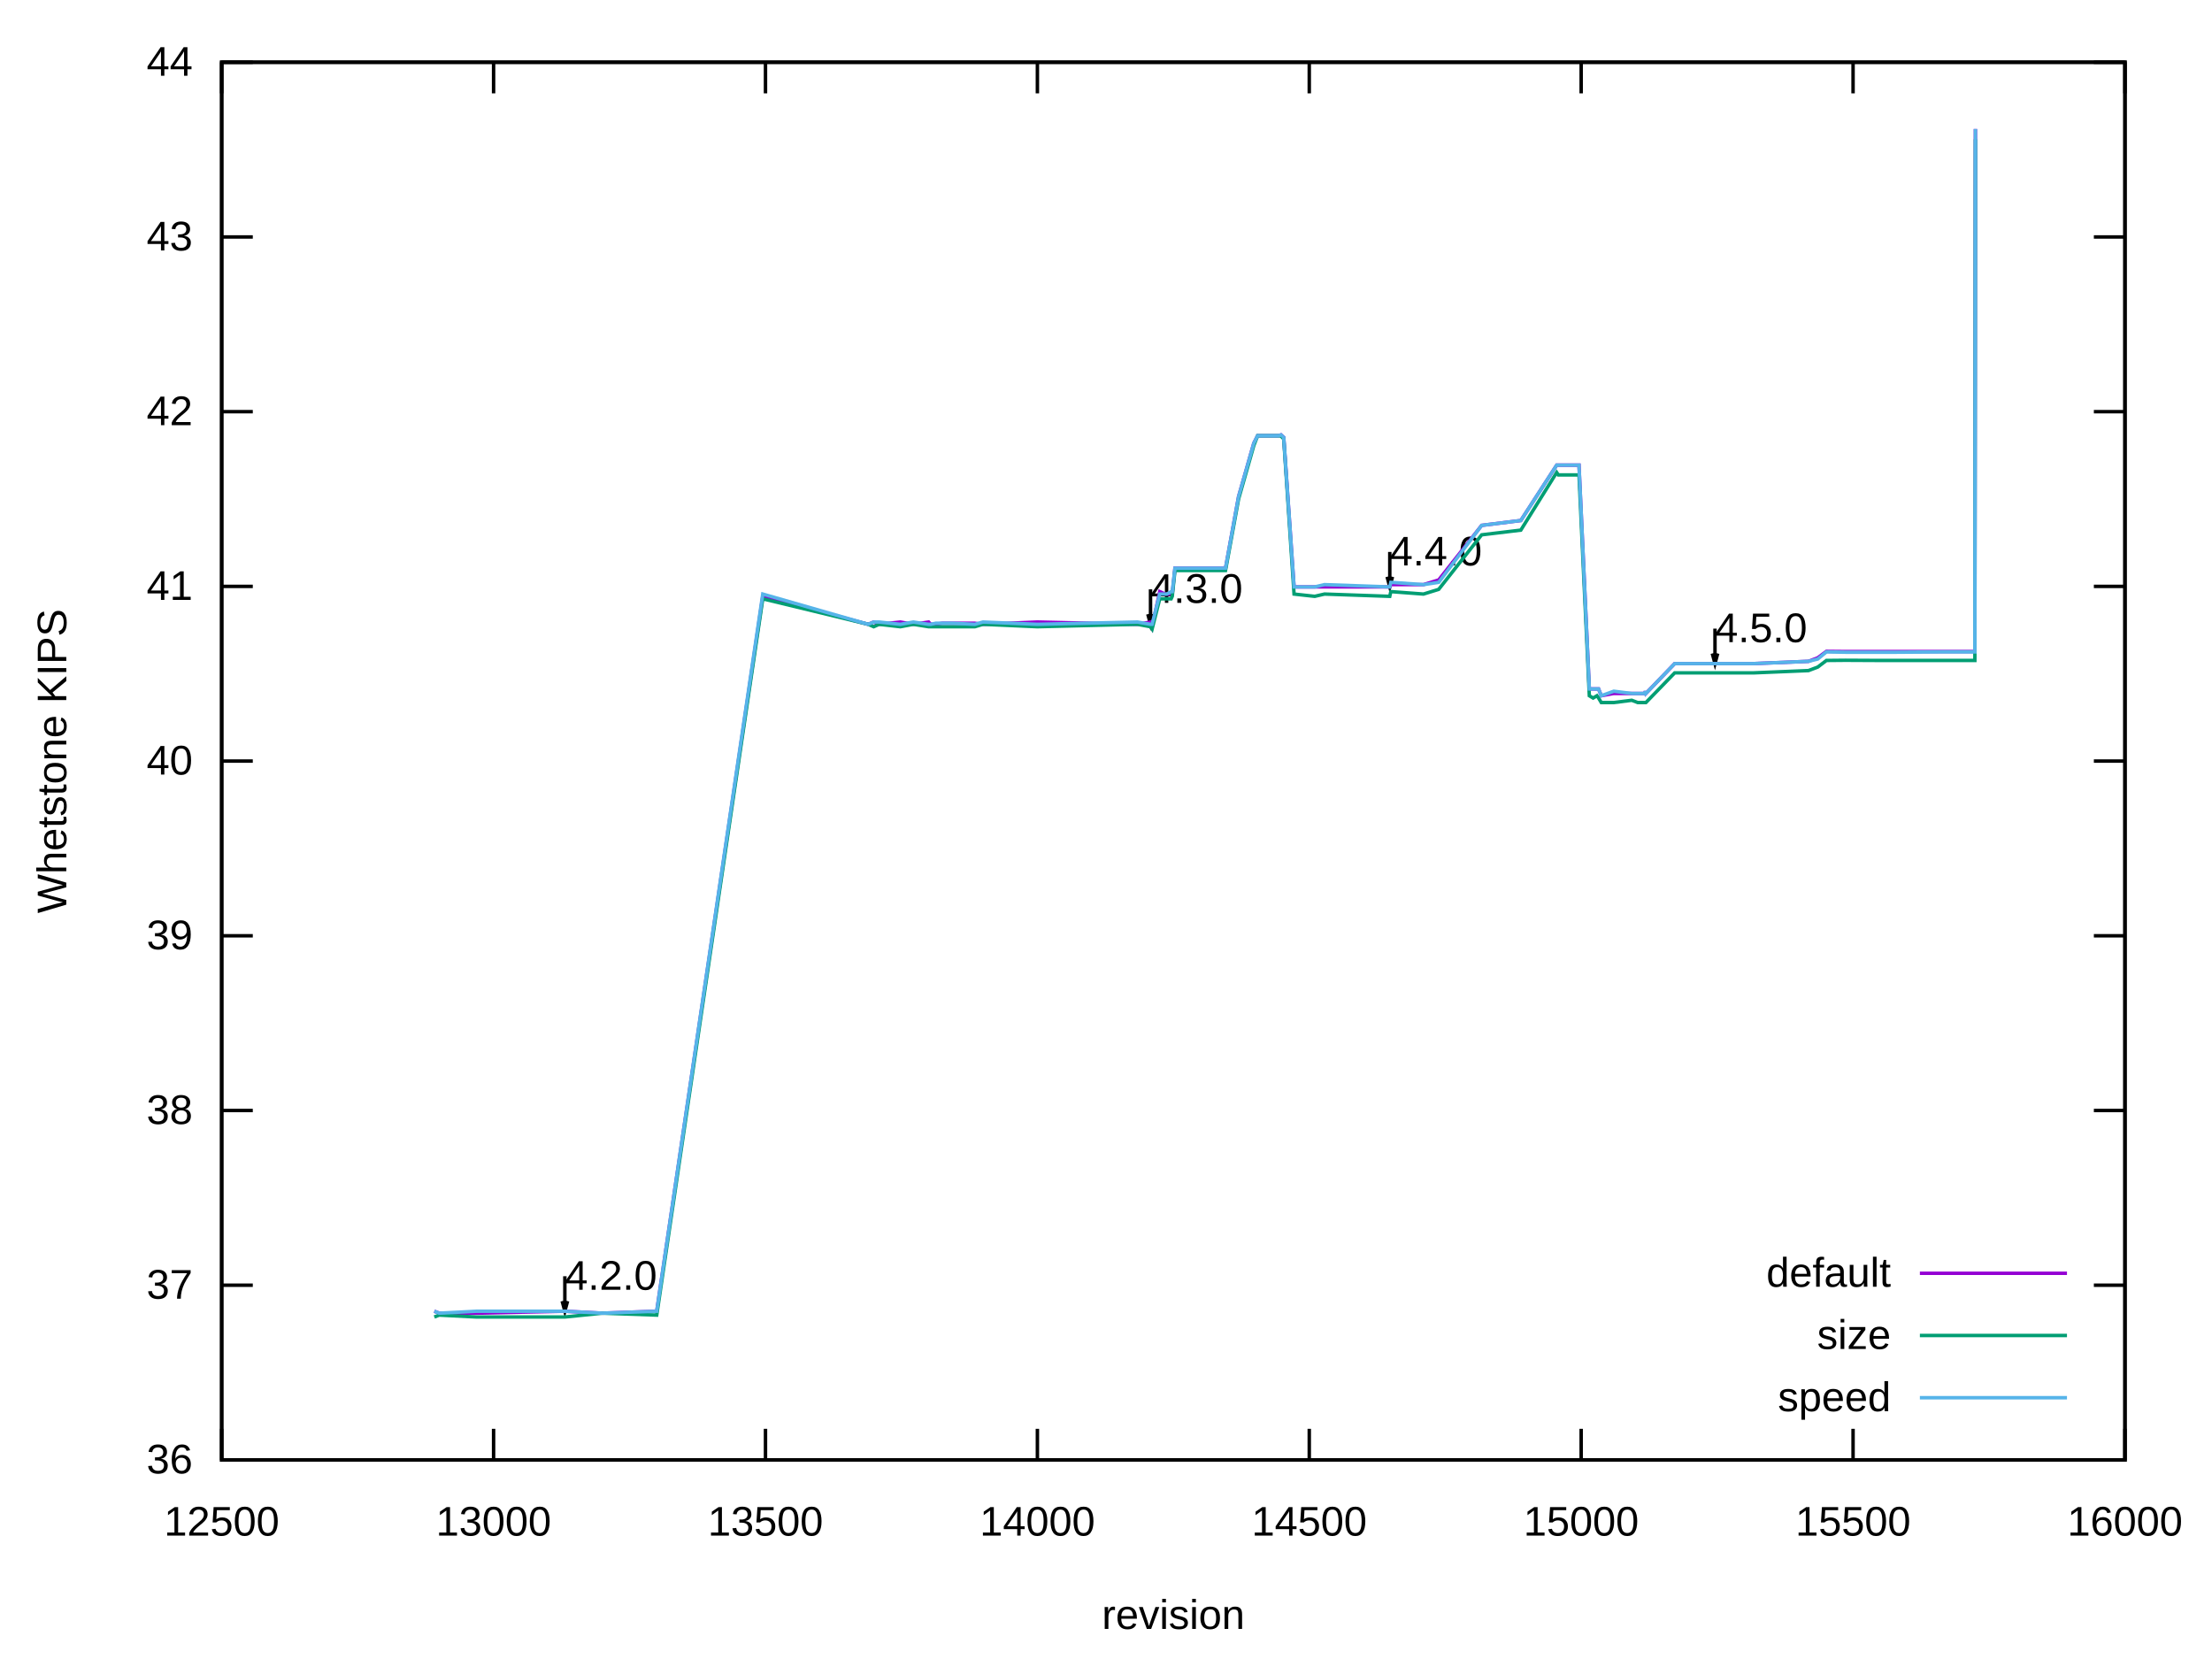
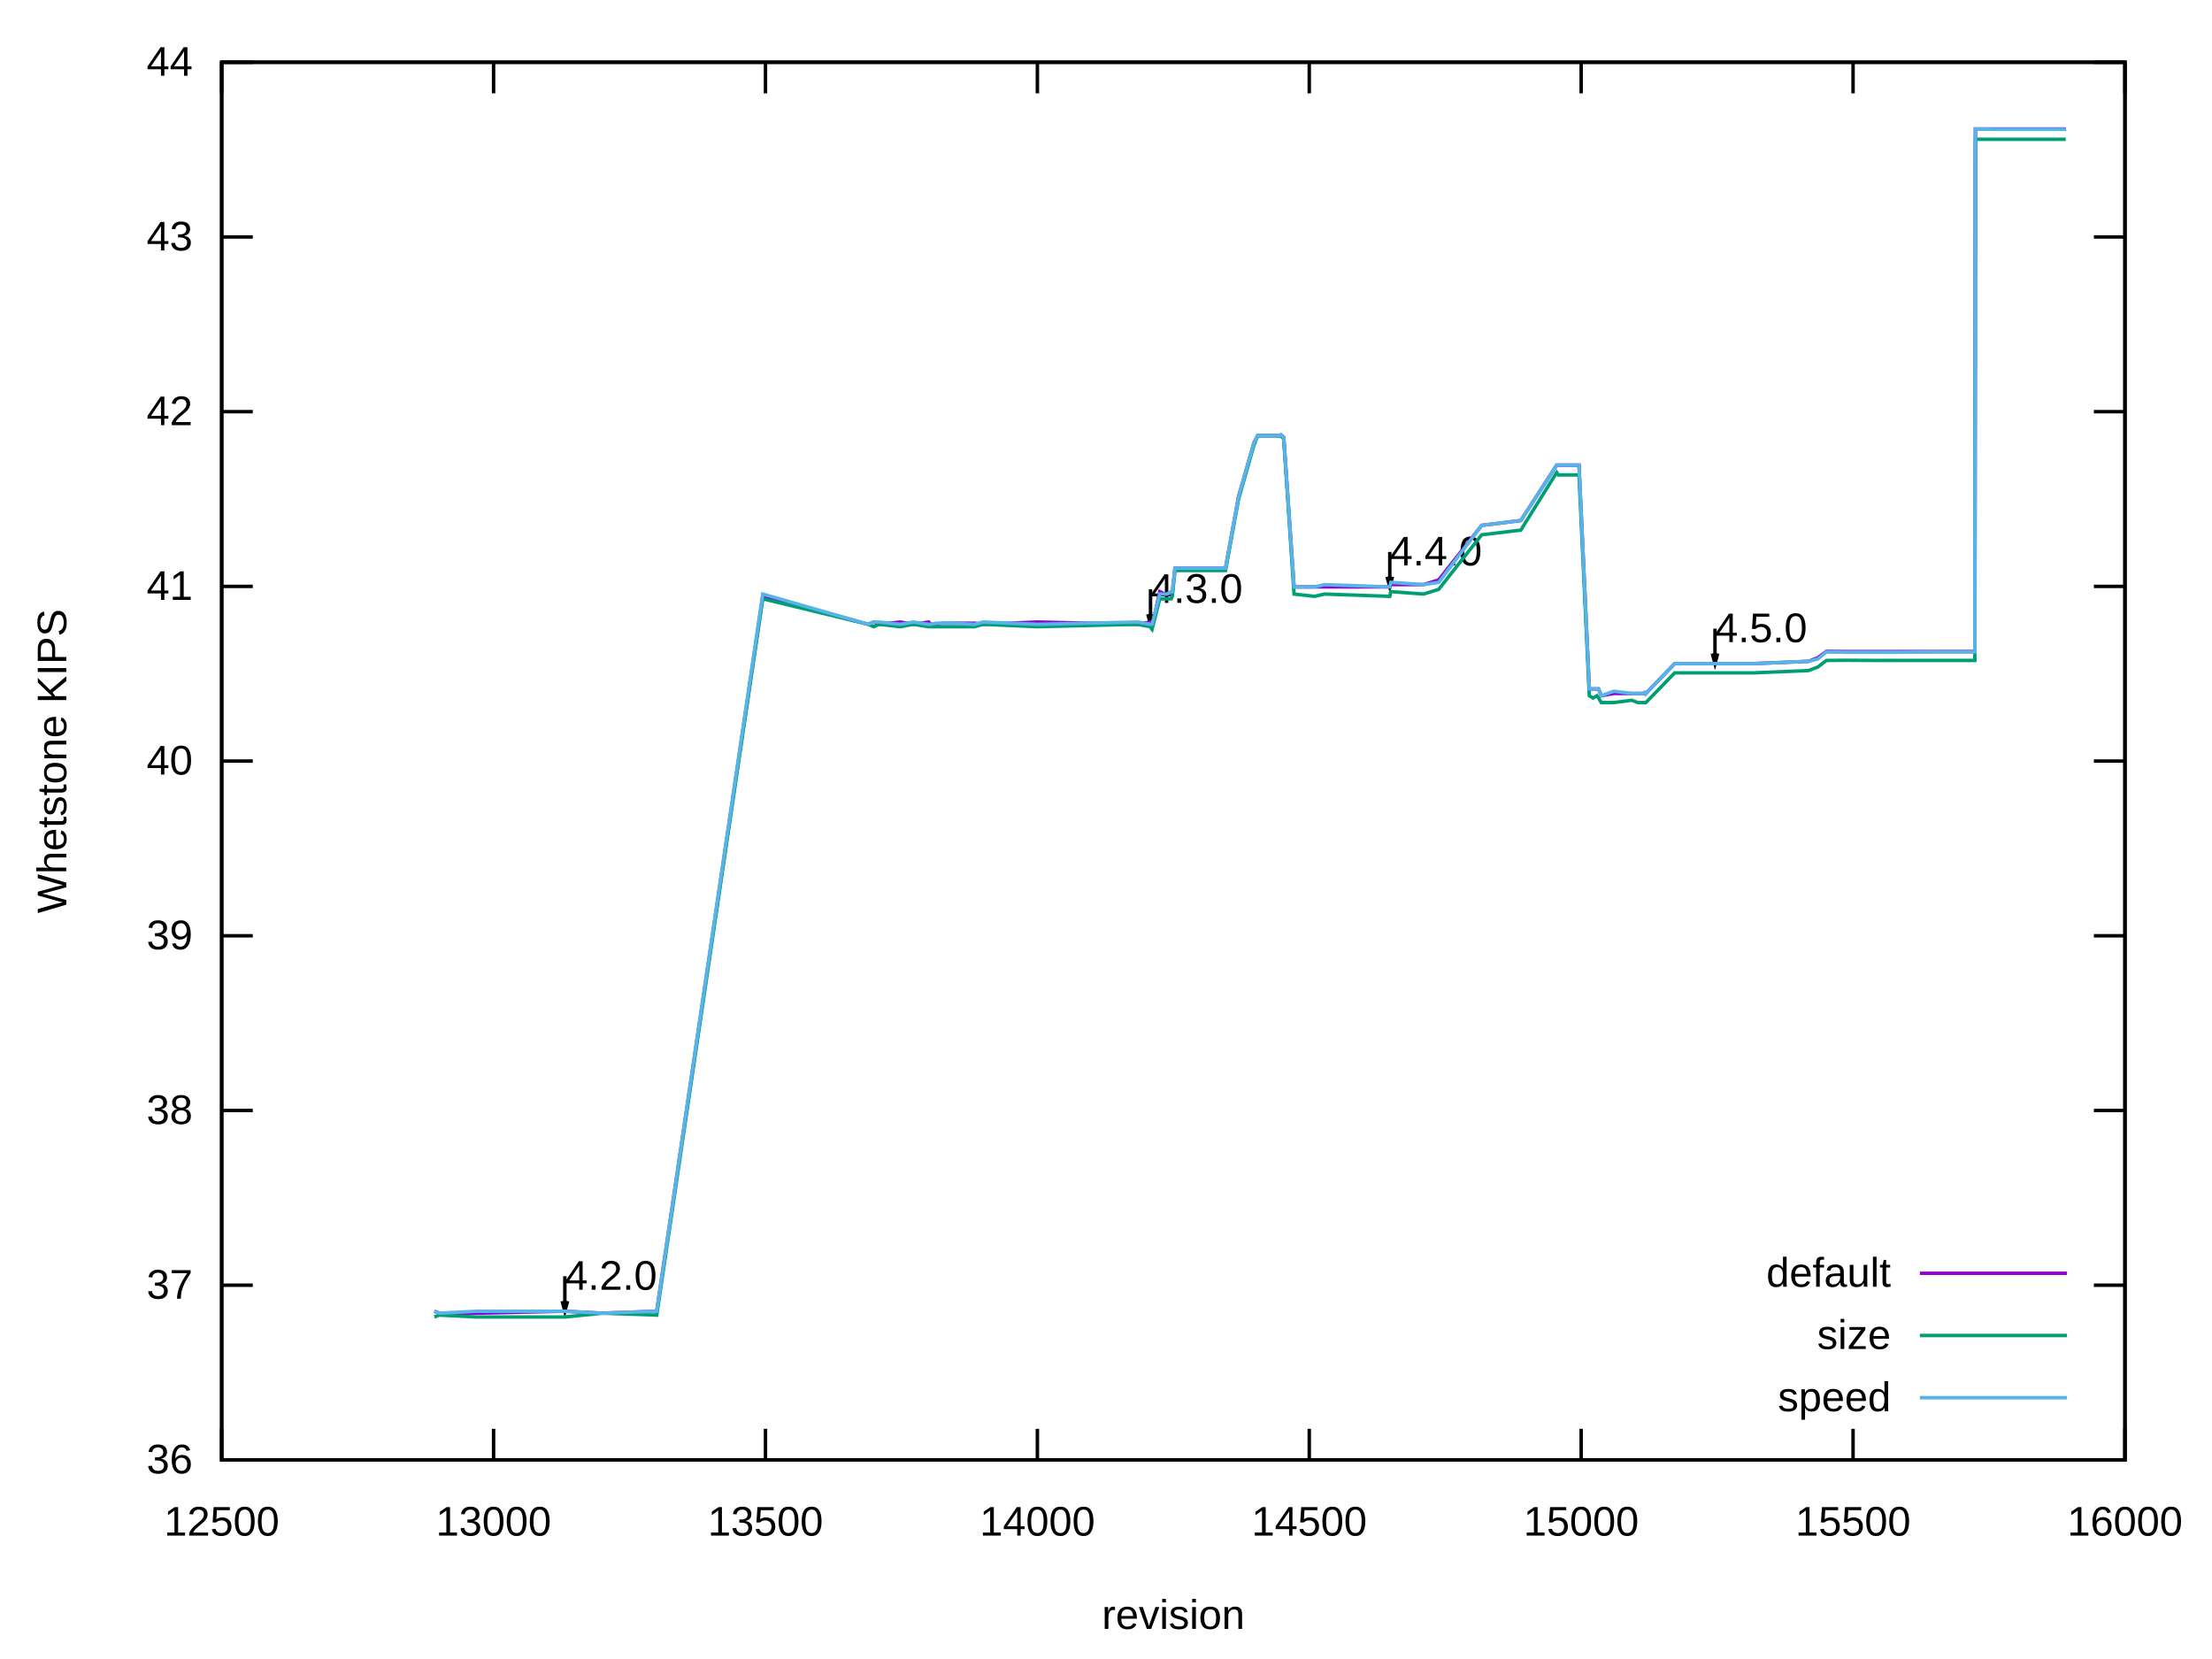
<svg xmlns="http://www.w3.org/2000/svg" xmlns:xlink="http://www.w3.org/1999/xlink" width="640" height="480" viewBox="0 0 640 480">
  <g id="gnuplot_canvas">
    <rect x="0" y="0" width="640" height="480" fill="none" />
    <defs>
      <circle id="gpDot" r="0.5" stroke-width="0.5" stroke="currentColor" />
      <path id="gpPt0" stroke-width="0.222" stroke="currentColor" d="M-1,0 h2 M0,-1 v2" />
      <path id="gpPt1" stroke-width="0.222" stroke="currentColor" d="M-1,-1 L1,1 M1,-1 L-1,1" />
      <path id="gpPt2" stroke-width="0.222" stroke="currentColor" d="M-1,0 L1,0 M0,-1 L0,1 M-1,-1 L1,1 M-1,1 L1,-1" />
      <rect id="gpPt3" stroke-width="0.222" stroke="currentColor" x="-1" y="-1" width="2" height="2" />
      <rect id="gpPt4" stroke-width="0.222" stroke="currentColor" fill="currentColor" x="-1" y="-1" width="2" height="2" />
      <circle id="gpPt5" stroke-width="0.222" stroke="currentColor" cx="0" cy="0" r="1" />
      <use xlink:href="#gpPt5" id="gpPt6" fill="currentColor" stroke="none" />
      <path id="gpPt7" stroke-width="0.222" stroke="currentColor" d="M0,-1.33 L-1.33,0.67 L1.33,0.67 z" />
      <use xlink:href="#gpPt7" id="gpPt8" fill="currentColor" stroke="none" />
      <use xlink:href="#gpPt7" id="gpPt9" stroke="currentColor" transform="rotate(180)" />
      <use xlink:href="#gpPt9" id="gpPt10" fill="currentColor" stroke="none" />
      <use xlink:href="#gpPt3" id="gpPt11" stroke="currentColor" transform="rotate(45)" />
      <use xlink:href="#gpPt11" id="gpPt12" fill="currentColor" stroke="none" />
      <path id="gpPt13" stroke-width="0.222" stroke="currentColor" d="M0,1.330 L1.265,0.411 L0.782,-1.067 L-0.782,-1.076 L-1.265,0.411 z" />
      <use xlink:href="#gpPt13" id="gpPt14" fill="currentColor" stroke="none" />
      <filter id="textbox" filterUnits="objectBoundingBox" x="0" y="0" height="1" width="1">
        <feFlood flood-color="white" flood-opacity="1" result="bgnd" />
        <feComposite in="SourceGraphic" in2="bgnd" operator="atop" />
      </filter>
      <filter id="greybox" filterUnits="objectBoundingBox" x="0" y="0" height="1" width="1">
        <feFlood flood-color="lightgrey" flood-opacity="1" result="grey" />
        <feComposite in="SourceGraphic" in2="grey" operator="atop" />
      </filter>
    </defs>
    <g fill="none" color="white" stroke="currentColor" stroke-width="1.00" stroke-linecap="butt" stroke-linejoin="miter">
</g>
    <g fill="none" color="black" stroke="currentColor" stroke-width="1.00" stroke-linecap="butt" stroke-linejoin="miter">
      <path stroke="black" d="M64.14,422.40 L73.14,422.40 M614.82,422.40 L605.82,422.40  " />
      <g transform="translate(55.75,426.30)" stroke="none" fill="black" font-family="Arial" font-size="12.00" text-anchor="end">
        <text>
          <tspan font-family="Arial"> 36</tspan>
        </text>
      </g>
    </g>
    <g fill="none" color="black" stroke="currentColor" stroke-width="1.00" stroke-linecap="butt" stroke-linejoin="miter">
      <path stroke="black" d="M64.14,371.85 L73.14,371.85 M614.82,371.85 L605.82,371.85  " />
      <g transform="translate(55.75,375.75)" stroke="none" fill="black" font-family="Arial" font-size="12.00" text-anchor="end">
        <text>
          <tspan font-family="Arial"> 37</tspan>
        </text>
      </g>
    </g>
    <g fill="none" color="black" stroke="currentColor" stroke-width="1.00" stroke-linecap="butt" stroke-linejoin="miter">
      <path stroke="black" d="M64.14,321.30 L73.14,321.30 M614.82,321.30 L605.82,321.30  " />
      <g transform="translate(55.75,325.20)" stroke="none" fill="black" font-family="Arial" font-size="12.00" text-anchor="end">
        <text>
          <tspan font-family="Arial"> 38</tspan>
        </text>
      </g>
    </g>
    <g fill="none" color="black" stroke="currentColor" stroke-width="1.00" stroke-linecap="butt" stroke-linejoin="miter">
      <path stroke="black" d="M64.14,270.75 L73.14,270.75 M614.82,270.75 L605.82,270.75  " />
      <g transform="translate(55.75,274.65)" stroke="none" fill="black" font-family="Arial" font-size="12.00" text-anchor="end">
        <text>
          <tspan font-family="Arial"> 39</tspan>
        </text>
      </g>
    </g>
    <g fill="none" color="black" stroke="currentColor" stroke-width="1.00" stroke-linecap="butt" stroke-linejoin="miter">
      <path stroke="black" d="M64.14,220.20 L73.14,220.20 M614.82,220.20 L605.82,220.20  " />
      <g transform="translate(55.75,224.10)" stroke="none" fill="black" font-family="Arial" font-size="12.00" text-anchor="end">
        <text>
          <tspan font-family="Arial"> 40</tspan>
        </text>
      </g>
    </g>
    <g fill="none" color="black" stroke="currentColor" stroke-width="1.00" stroke-linecap="butt" stroke-linejoin="miter">
      <path stroke="black" d="M64.14,169.66 L73.14,169.66 M614.82,169.66 L605.82,169.66  " />
      <g transform="translate(55.75,173.56)" stroke="none" fill="black" font-family="Arial" font-size="12.00" text-anchor="end">
        <text>
          <tspan font-family="Arial"> 41</tspan>
        </text>
      </g>
    </g>
    <g fill="none" color="black" stroke="currentColor" stroke-width="1.00" stroke-linecap="butt" stroke-linejoin="miter">
      <path stroke="black" d="M64.14,119.11 L73.14,119.11 M614.82,119.11 L605.82,119.11  " />
      <g transform="translate(55.75,123.01)" stroke="none" fill="black" font-family="Arial" font-size="12.00" text-anchor="end">
        <text>
          <tspan font-family="Arial"> 42</tspan>
        </text>
      </g>
    </g>
    <g fill="none" color="black" stroke="currentColor" stroke-width="1.00" stroke-linecap="butt" stroke-linejoin="miter">
      <path stroke="black" d="M64.14,68.56 L73.14,68.56 M614.82,68.56 L605.82,68.56  " />
      <g transform="translate(55.75,72.46)" stroke="none" fill="black" font-family="Arial" font-size="12.00" text-anchor="end">
        <text>
          <tspan font-family="Arial"> 43</tspan>
        </text>
      </g>
    </g>
    <g fill="none" color="black" stroke="currentColor" stroke-width="1.00" stroke-linecap="butt" stroke-linejoin="miter">
      <path stroke="black" d="M64.14,18.01 L73.14,18.01 M614.82,18.01 L605.82,18.01  " />
      <g transform="translate(55.75,21.91)" stroke="none" fill="black" font-family="Arial" font-size="12.00" text-anchor="end">
        <text>
          <tspan font-family="Arial"> 44</tspan>
        </text>
      </g>
    </g>
    <g fill="none" color="black" stroke="currentColor" stroke-width="1.00" stroke-linecap="butt" stroke-linejoin="miter">
      <path stroke="black" d="M64.14,422.40 L64.14,413.40 M64.14,18.01 L64.14,27.01  " />
      <g transform="translate(64.14,444.30)" stroke="none" fill="black" font-family="Arial" font-size="12.00" text-anchor="middle">
        <text>
          <tspan font-family="Arial"> 12500</tspan>
        </text>
      </g>
    </g>
    <g fill="none" color="black" stroke="currentColor" stroke-width="1.00" stroke-linecap="butt" stroke-linejoin="miter">
      <path stroke="black" d="M142.81,422.40 L142.81,413.40 M142.81,18.01 L142.81,27.01  " />
      <g transform="translate(142.81,444.30)" stroke="none" fill="black" font-family="Arial" font-size="12.00" text-anchor="middle">
        <text>
          <tspan font-family="Arial"> 13000</tspan>
        </text>
      </g>
    </g>
    <g fill="none" color="black" stroke="currentColor" stroke-width="1.00" stroke-linecap="butt" stroke-linejoin="miter">
      <path stroke="black" d="M221.48,422.40 L221.48,413.40 M221.48,18.01 L221.48,27.01  " />
      <g transform="translate(221.48,444.30)" stroke="none" fill="black" font-family="Arial" font-size="12.00" text-anchor="middle">
        <text>
          <tspan font-family="Arial"> 13500</tspan>
        </text>
      </g>
    </g>
    <g fill="none" color="black" stroke="currentColor" stroke-width="1.00" stroke-linecap="butt" stroke-linejoin="miter">
      <path stroke="black" d="M300.15,422.40 L300.15,413.40 M300.15,18.01 L300.15,27.01  " />
      <g transform="translate(300.15,444.30)" stroke="none" fill="black" font-family="Arial" font-size="12.00" text-anchor="middle">
        <text>
          <tspan font-family="Arial"> 14000</tspan>
        </text>
      </g>
    </g>
    <g fill="none" color="black" stroke="currentColor" stroke-width="1.00" stroke-linecap="butt" stroke-linejoin="miter">
      <path stroke="black" d="M378.81,422.40 L378.81,413.40 M378.81,18.01 L378.81,27.01  " />
      <g transform="translate(378.81,444.30)" stroke="none" fill="black" font-family="Arial" font-size="12.00" text-anchor="middle">
        <text>
          <tspan font-family="Arial"> 14500</tspan>
        </text>
      </g>
    </g>
    <g fill="none" color="black" stroke="currentColor" stroke-width="1.00" stroke-linecap="butt" stroke-linejoin="miter">
      <path stroke="black" d="M457.48,422.40 L457.48,413.40 M457.48,18.01 L457.48,27.01  " />
      <g transform="translate(457.48,444.30)" stroke="none" fill="black" font-family="Arial" font-size="12.00" text-anchor="middle">
        <text>
          <tspan font-family="Arial"> 15000</tspan>
        </text>
      </g>
    </g>
    <g fill="none" color="black" stroke="currentColor" stroke-width="1.00" stroke-linecap="butt" stroke-linejoin="miter">
      <path stroke="black" d="M536.15,422.40 L536.15,413.40 M536.15,18.01 L536.15,27.01  " />
      <g transform="translate(536.15,444.30)" stroke="none" fill="black" font-family="Arial" font-size="12.00" text-anchor="middle">
        <text>
          <tspan font-family="Arial"> 15500</tspan>
        </text>
      </g>
    </g>
    <g fill="none" color="black" stroke="currentColor" stroke-width="1.00" stroke-linecap="butt" stroke-linejoin="miter">
      <path stroke="black" d="M614.82,422.40 L614.82,413.40 M614.82,18.01 L614.82,27.01  " />
      <g transform="translate(614.82,444.30)" stroke="none" fill="black" font-family="Arial" font-size="12.00" text-anchor="middle">
        <text>
          <tspan font-family="Arial"> 16000</tspan>
        </text>
      </g>
    </g>
    <g fill="none" color="black" stroke="currentColor" stroke-width="1.00" stroke-linecap="butt" stroke-linejoin="miter">
</g>
    <g fill="none" color="black" stroke="currentColor" stroke-width="1.00" stroke-linecap="butt" stroke-linejoin="miter">
      <path stroke="black" d="M64.14,18.01 L64.14,422.40 L614.82,422.40 L614.82,18.01 L64.14,18.01 Z  " />
      <g transform="translate(163.42,373.17)" stroke="none" fill="black" font-family="Arial" font-size="12.00" text-anchor="start">
        <text>
          <tspan font-family="Arial">4.2.0</tspan>
        </text>
      </g>
      <g transform="translate(332.87,174.42)" stroke="none" fill="black" font-family="Arial" font-size="12.00" text-anchor="start">
        <text>
          <tspan font-family="Arial">4.3.0</tspan>
        </text>
      </g>
      <g transform="translate(402.10,163.60)" stroke="none" fill="black" font-family="Arial" font-size="12.00" text-anchor="start">
        <text>
          <tspan font-family="Arial">4.4.0</tspan>
        </text>
      </g>
      <g transform="translate(496.19,185.79)" stroke="none" fill="black" font-family="Arial" font-size="12.00" text-anchor="start">
        <text>
          <tspan font-family="Arial">4.5.0</tspan>
        </text>
      </g>
    </g>
    <g fill="none" color="black" stroke="currentColor" stroke-width="1.00" stroke-linecap="butt" stroke-linejoin="miter">
      <path stroke="black" d="M162.65,376.45 L163.43,379.37 L164.21,376.45 M163.43,369.26 L163.43,379.37  " />
    </g>
    <g fill="none" color="black" stroke="currentColor" stroke-width="1.00" stroke-linecap="butt" stroke-linejoin="miter">
      <path stroke="black" d="M332.10,177.70 L332.88,180.62 L333.66,177.70 M332.88,170.51 L332.88,180.62  " />
    </g>
    <g fill="none" color="black" stroke="currentColor" stroke-width="1.00" stroke-linecap="butt" stroke-linejoin="miter">
      <path stroke="black" d="M401.33,166.88 L402.11,169.80 L402.89,166.88 M402.11,159.69 L402.11,169.80  " />
    </g>
    <g fill="none" color="black" stroke="currentColor" stroke-width="1.00" stroke-linecap="butt" stroke-linejoin="miter">
      <path stroke="black" d="M495.42,189.07 L496.20,191.99 L496.98,189.07 M496.20,181.88 L496.20,191.99  " />
    </g>
    <g fill="none" color="black" stroke="currentColor" stroke-width="1.00" stroke-linecap="butt" stroke-linejoin="miter">
</g>
    <g id="gnuplot_plot_1">
      <g fill="none" color="black" stroke="currentColor" stroke-width="1.00" stroke-linecap="butt" stroke-linejoin="miter">
        <g transform="translate(547.09,372.30)" stroke="none" fill="black" font-family="Arial" font-size="12.00" text-anchor="end">
          <text>
            <tspan font-family="Arial">default</tspan>
          </text>
        </g>
      </g>
      <g fill="none" color="black" stroke="currentColor" stroke-width="1.00" stroke-linecap="butt" stroke-linejoin="miter">
-         <path stroke="rgb(148,   0, 211)" d="M555.48,368.40 L598.04,368.40 M125.66,379.38 L127.07,379.94 L137.93,379.94 L163.42,379.38 L174.28,379.94 L190.01,379.38   L220.69,172.54 L251.21,180.63 L252.79,179.97 L254.36,180.63 L260.50,179.97 L264.27,180.63 L268.68,179.97 L269.31,180.63   L270.72,180.63 L272.61,180.32 L275.76,180.32 L282.05,180.32 L284.41,180.63 L300.15,179.97 L329.10,180.63 L332.87,179.97   L333.34,181.33 L335.55,171.17 L337.12,171.88 L337.59,171.88 L338.85,171.88 L339.17,171.88 L339.95,164.40 L347.35,164.40   L354.58,164.40 L358.36,143.67 L362.77,128.21 L363.87,126.08 L369.85,126.08 L370.63,125.83 L371.42,126.54 L374.41,169.81   L380.39,169.81 L383.22,169.81 L402.10,169.81 L402.41,169.15 L411.86,169.15 L416.26,167.79 L428.69,152.01 L440.02,150.60   L450.40,134.58 L450.87,134.58 L456.85,134.58 L459.84,199.33 L460.94,199.33 L462.05,199.33 L462.52,199.33 L463.30,201.30   L466.92,200.64 L472.12,200.64 L473.85,200.64 L475.89,200.64 L476.05,199.99 L476.21,200.64 L484.54,192.00 L495.24,192.00   L496.19,192.00 L507.36,192.00 L523.25,191.34 L525.92,190.33 L528.44,188.46 L533.95,188.51 L544.02,188.51 L548.74,188.51   L562.74,188.51 L571.39,188.51 L571.55,37.32  " />
+         <path stroke="rgb(148,   0, 211)" d="M555.48,368.40 L598.04,368.40 M125.66,379.38 L127.07,379.94 L137.93,379.94 L163.42,379.38 L174.28,379.94 L190.01,379.38   L220.69,172.54 L251.21,180.63 L252.79,179.97 L254.36,180.63 L260.50,179.97 L264.27,180.63 L268.68,179.97 L269.31,180.63   L270.72,180.63 L272.61,180.32 L275.76,180.32 L282.05,180.32 L284.41,180.63 L300.15,179.97 L329.10,180.63 L332.87,179.97   L333.34,181.33 L335.55,171.17 L337.12,171.88 L337.59,171.88 L338.85,171.88 L339.17,171.88 L339.95,164.40 L347.35,164.40   L354.58,164.40 L358.36,143.67 L362.77,128.21 L363.87,126.08 L369.85,126.08 L370.63,125.83 L371.42,126.54 L374.41,169.81   L380.39,169.81 L383.22,169.81 L402.10,169.81 L402.41,169.15 L411.86,169.15 L416.26,167.79 L428.69,152.01 L440.02,150.60   L450.40,134.58 L450.87,134.58 L456.85,134.58 L459.84,199.33 L460.94,199.33 L462.05,199.33 L462.52,199.33 L463.30,201.30   L466.92,200.64 L472.12,200.64 L473.85,200.64 L475.89,200.64 L476.05,199.99 L476.21,200.64 L484.54,192.00 L495.24,192.00   L496.19,192.00 L507.36,192.00 L523.25,191.34 L525.92,190.33 L528.44,188.46 L533.95,188.51 L544.02,188.51 L548.74,188.51   L562.74,188.51 L571.39,188.51 L571.55,37.32 L578.32,37.32 L597.51,37.32 L597.67,37.32  " />
      </g>
    </g>
    <g id="gnuplot_plot_2">
      <g fill="none" color="black" stroke="currentColor" stroke-width="1.00" stroke-linecap="butt" stroke-linejoin="miter">
        <g transform="translate(547.09,390.30)" stroke="none" fill="black" font-family="Arial" font-size="12.00" text-anchor="end">
          <text>
            <tspan font-family="Arial">size</tspan>
          </text>
        </g>
      </g>
      <g fill="none" color="black" stroke="currentColor" stroke-width="1.00" stroke-linecap="butt" stroke-linejoin="miter">
-         <path stroke="rgb(  0, 158, 115)" d="M555.48,386.40 L598.04,386.40 M125.66,381.05 L127.07,380.50 L137.93,381.05 L163.42,381.05 L174.28,379.94 L190.01,380.50   L220.69,173.25 L251.21,180.63 L252.79,181.33 L254.36,180.63 L260.50,181.33 L264.27,180.63 L268.68,181.33 L269.31,181.33   L270.72,181.33 L272.61,181.33 L275.76,181.33 L282.05,181.33 L284.41,180.63 L300.15,181.33 L329.10,180.63 L332.87,181.33   L333.34,181.99 L335.55,173.25 L337.12,173.25 L337.59,173.25 L338.85,173.25 L339.17,172.54 L339.95,165.06 L347.35,165.06   L354.58,165.06 L358.36,144.38 L362.77,128.91 L363.87,126.08 L369.85,126.08 L370.63,126.18 L371.42,126.99 L374.41,171.88   L380.39,172.54 L383.22,171.88 L402.10,172.54 L402.41,171.17 L411.86,171.88 L416.26,170.52 L428.69,154.74 L440.02,153.38   L450.40,136.70 L450.87,137.41 L456.85,137.41 L459.84,201.30 L460.94,201.96 L462.05,201.30 L462.52,201.96 L463.30,203.27   L466.92,203.27 L472.12,202.61 L473.85,203.27 L475.89,203.27 L476.05,203.27 L476.21,203.27 L484.54,194.68 L495.24,194.68   L496.19,194.68 L507.36,194.68 L523.25,194.02 L525.92,193.01 L528.44,191.09 L533.95,191.04 L544.02,191.09 L548.74,191.09   L562.74,191.09 L571.39,191.09 L571.55,40.30  " />
+         <path stroke="rgb(  0, 158, 115)" d="M555.48,386.40 L598.04,386.40 M125.66,381.05 L127.07,380.50 L137.93,381.05 L163.42,381.05 L174.28,379.94 L190.01,380.50   L220.69,173.25 L251.21,180.63 L252.79,181.33 L254.36,180.63 L260.50,181.33 L264.27,180.63 L268.68,181.33 L269.31,181.33   L270.72,181.33 L272.61,181.33 L275.76,181.33 L282.05,181.33 L284.41,180.63 L300.15,181.33 L329.10,180.63 L332.87,181.33   L333.34,181.99 L335.55,173.25 L337.12,173.25 L337.59,173.25 L338.85,173.25 L339.17,172.54 L339.95,165.06 L347.35,165.06   L354.58,165.06 L358.36,144.38 L362.77,128.91 L363.87,126.08 L369.85,126.08 L370.63,126.18 L371.42,126.99 L374.41,171.88   L380.39,172.54 L383.22,171.88 L402.10,172.54 L402.41,171.17 L411.86,171.88 L416.26,170.52 L428.69,154.74 L440.02,153.38   L450.40,136.70 L450.87,137.41 L456.85,137.41 L459.84,201.30 L460.94,201.96 L462.05,201.30 L462.52,201.96 L463.30,203.27   L466.92,203.27 L472.12,202.61 L473.85,203.27 L475.89,203.27 L476.05,203.27 L476.21,203.27 L484.54,194.68 L495.24,194.68   L496.19,194.68 L507.36,194.68 L523.25,194.02 L525.92,193.01 L528.44,191.09 L533.95,191.04 L544.02,191.09 L548.74,191.09   L562.74,191.09 L571.39,191.09 L571.55,40.30 L578.32,40.30 L597.51,40.30 L597.67,40.30  " />
      </g>
    </g>
    <g id="gnuplot_plot_3">
      <g fill="none" color="black" stroke="currentColor" stroke-width="1.00" stroke-linecap="butt" stroke-linejoin="miter">
        <g transform="translate(547.09,408.30)" stroke="none" fill="black" font-family="Arial" font-size="12.00" text-anchor="end">
          <text>
            <tspan font-family="Arial">speed</tspan>
          </text>
        </g>
      </g>
      <g fill="none" color="black" stroke="currentColor" stroke-width="1.00" stroke-linecap="butt" stroke-linejoin="miter">
-         <path stroke="rgb( 86, 180, 233)" d="M555.48,404.40 L598.04,404.40 M125.66,379.38 L127.07,379.94 L137.93,379.38 L163.42,379.38 L174.28,379.94 L190.01,379.38   L220.69,171.88 L251.21,180.63 L252.79,179.97 L254.36,179.97 L260.50,180.63 L264.27,179.97 L268.68,180.63 L269.31,180.63   L270.72,180.32 L272.61,180.32 L275.76,180.32 L282.05,180.63 L284.41,179.97 L300.15,180.63 L329.10,179.97 L332.87,180.63   L333.34,180.63 L335.55,171.88 L337.12,171.88 L337.59,171.88 L338.85,171.17 L339.17,171.17 L339.95,164.40 L347.35,164.40   L354.58,164.40 L358.36,143.67 L362.77,128.21 L363.87,126.08 L369.85,126.08 L370.63,125.83 L371.42,126.54 L374.41,169.81   L380.39,169.81 L383.22,169.15 L402.10,169.81 L402.41,168.49 L411.86,169.15 L416.26,168.49 L428.69,152.01 L440.02,150.60   L450.40,134.58 L450.87,134.58 L456.85,134.58 L459.84,199.33 L460.94,199.33 L462.05,199.33 L462.52,199.33 L463.30,201.30   L466.92,199.99 L472.12,200.64 L473.85,200.64 L475.89,200.64 L476.05,199.99 L476.21,200.64 L484.54,192.00 L495.24,192.00   L496.19,192.00 L507.36,192.00 L523.25,191.34 L525.92,190.68 L528.44,188.61 L533.95,188.71 L544.02,188.71 L548.74,188.71   L562.74,188.61 L571.39,188.61 L571.55,37.32  " />
+         <path stroke="rgb( 86, 180, 233)" d="M555.48,404.40 L598.04,404.40 M125.66,379.38 L127.07,379.94 L137.93,379.38 L163.42,379.38 L174.28,379.94 L190.01,379.38   L220.69,171.88 L251.21,180.63 L252.79,179.97 L254.36,179.97 L260.50,180.63 L264.27,179.97 L268.68,180.63 L269.31,180.63   L270.72,180.32 L272.61,180.32 L275.76,180.32 L282.05,180.63 L284.41,179.97 L300.15,180.63 L329.10,179.97 L332.87,180.63   L333.34,180.63 L335.55,171.88 L337.12,171.88 L337.59,171.88 L338.85,171.17 L339.17,171.17 L339.95,164.40 L347.35,164.40   L354.58,164.40 L358.36,143.67 L362.77,128.21 L363.87,126.08 L369.85,126.08 L370.63,125.83 L371.42,126.54 L374.41,169.81   L380.39,169.81 L383.22,169.15 L402.10,169.81 L402.41,168.49 L411.86,169.15 L416.26,168.49 L428.69,152.01 L440.02,150.60   L450.40,134.58 L450.87,134.58 L456.85,134.58 L459.84,199.33 L460.94,199.33 L462.05,199.33 L462.52,199.33 L463.30,201.30   L466.92,199.99 L472.12,200.64 L473.85,200.64 L475.89,200.64 L476.05,199.99 L476.21,200.64 L484.54,192.00 L495.24,192.00   L496.19,192.00 L507.36,192.00 L523.25,191.34 L525.92,190.68 L528.44,188.61 L533.95,188.71 L544.02,188.71 L548.74,188.71   L562.74,188.61 L571.39,188.61 L571.55,37.32 L578.32,37.42 L597.51,37.42 L597.67,37.32  " />
      </g>
    </g>
    <g fill="none" color="white" stroke="rgb( 86, 180, 233)" stroke-width="2.00" stroke-linecap="butt" stroke-linejoin="miter">
</g>
    <g fill="none" color="black" stroke="currentColor" stroke-width="2.00" stroke-linecap="butt" stroke-linejoin="miter">
</g>
    <g fill="none" color="black" stroke="black" stroke-width="1.00" stroke-linecap="butt" stroke-linejoin="miter">
</g>
    <g fill="none" color="black" stroke="currentColor" stroke-width="1.00" stroke-linecap="butt" stroke-linejoin="miter">
      <path stroke="black" d="M64.14,18.01 L64.14,422.40 L614.82,422.40 L614.82,18.01 L64.14,18.01 Z  " />
      <g transform="translate(19.18,220.21) rotate(270.00)" stroke="none" fill="black" font-family="Arial" font-size="12.00" text-anchor="middle">
        <text>
          <tspan font-family="Arial">Whetstone KIPS</tspan>
        </text>
      </g>
    </g>
    <g fill="none" color="black" stroke="currentColor" stroke-width="1.00" stroke-linecap="butt" stroke-linejoin="miter">
      <g transform="translate(339.48,471.30)" stroke="none" fill="black" font-family="Arial" font-size="12.00" text-anchor="middle">
        <text>
          <tspan font-family="Arial">revision</tspan>
        </text>
      </g>
    </g>
    <g fill="none" color="black" stroke="currentColor" stroke-width="1.00" stroke-linecap="butt" stroke-linejoin="miter">
</g>
    <g fill="none" color="black" stroke="currentColor" stroke-width="1.00" stroke-linecap="butt" stroke-linejoin="miter">
</g>
  </g>
</svg>
